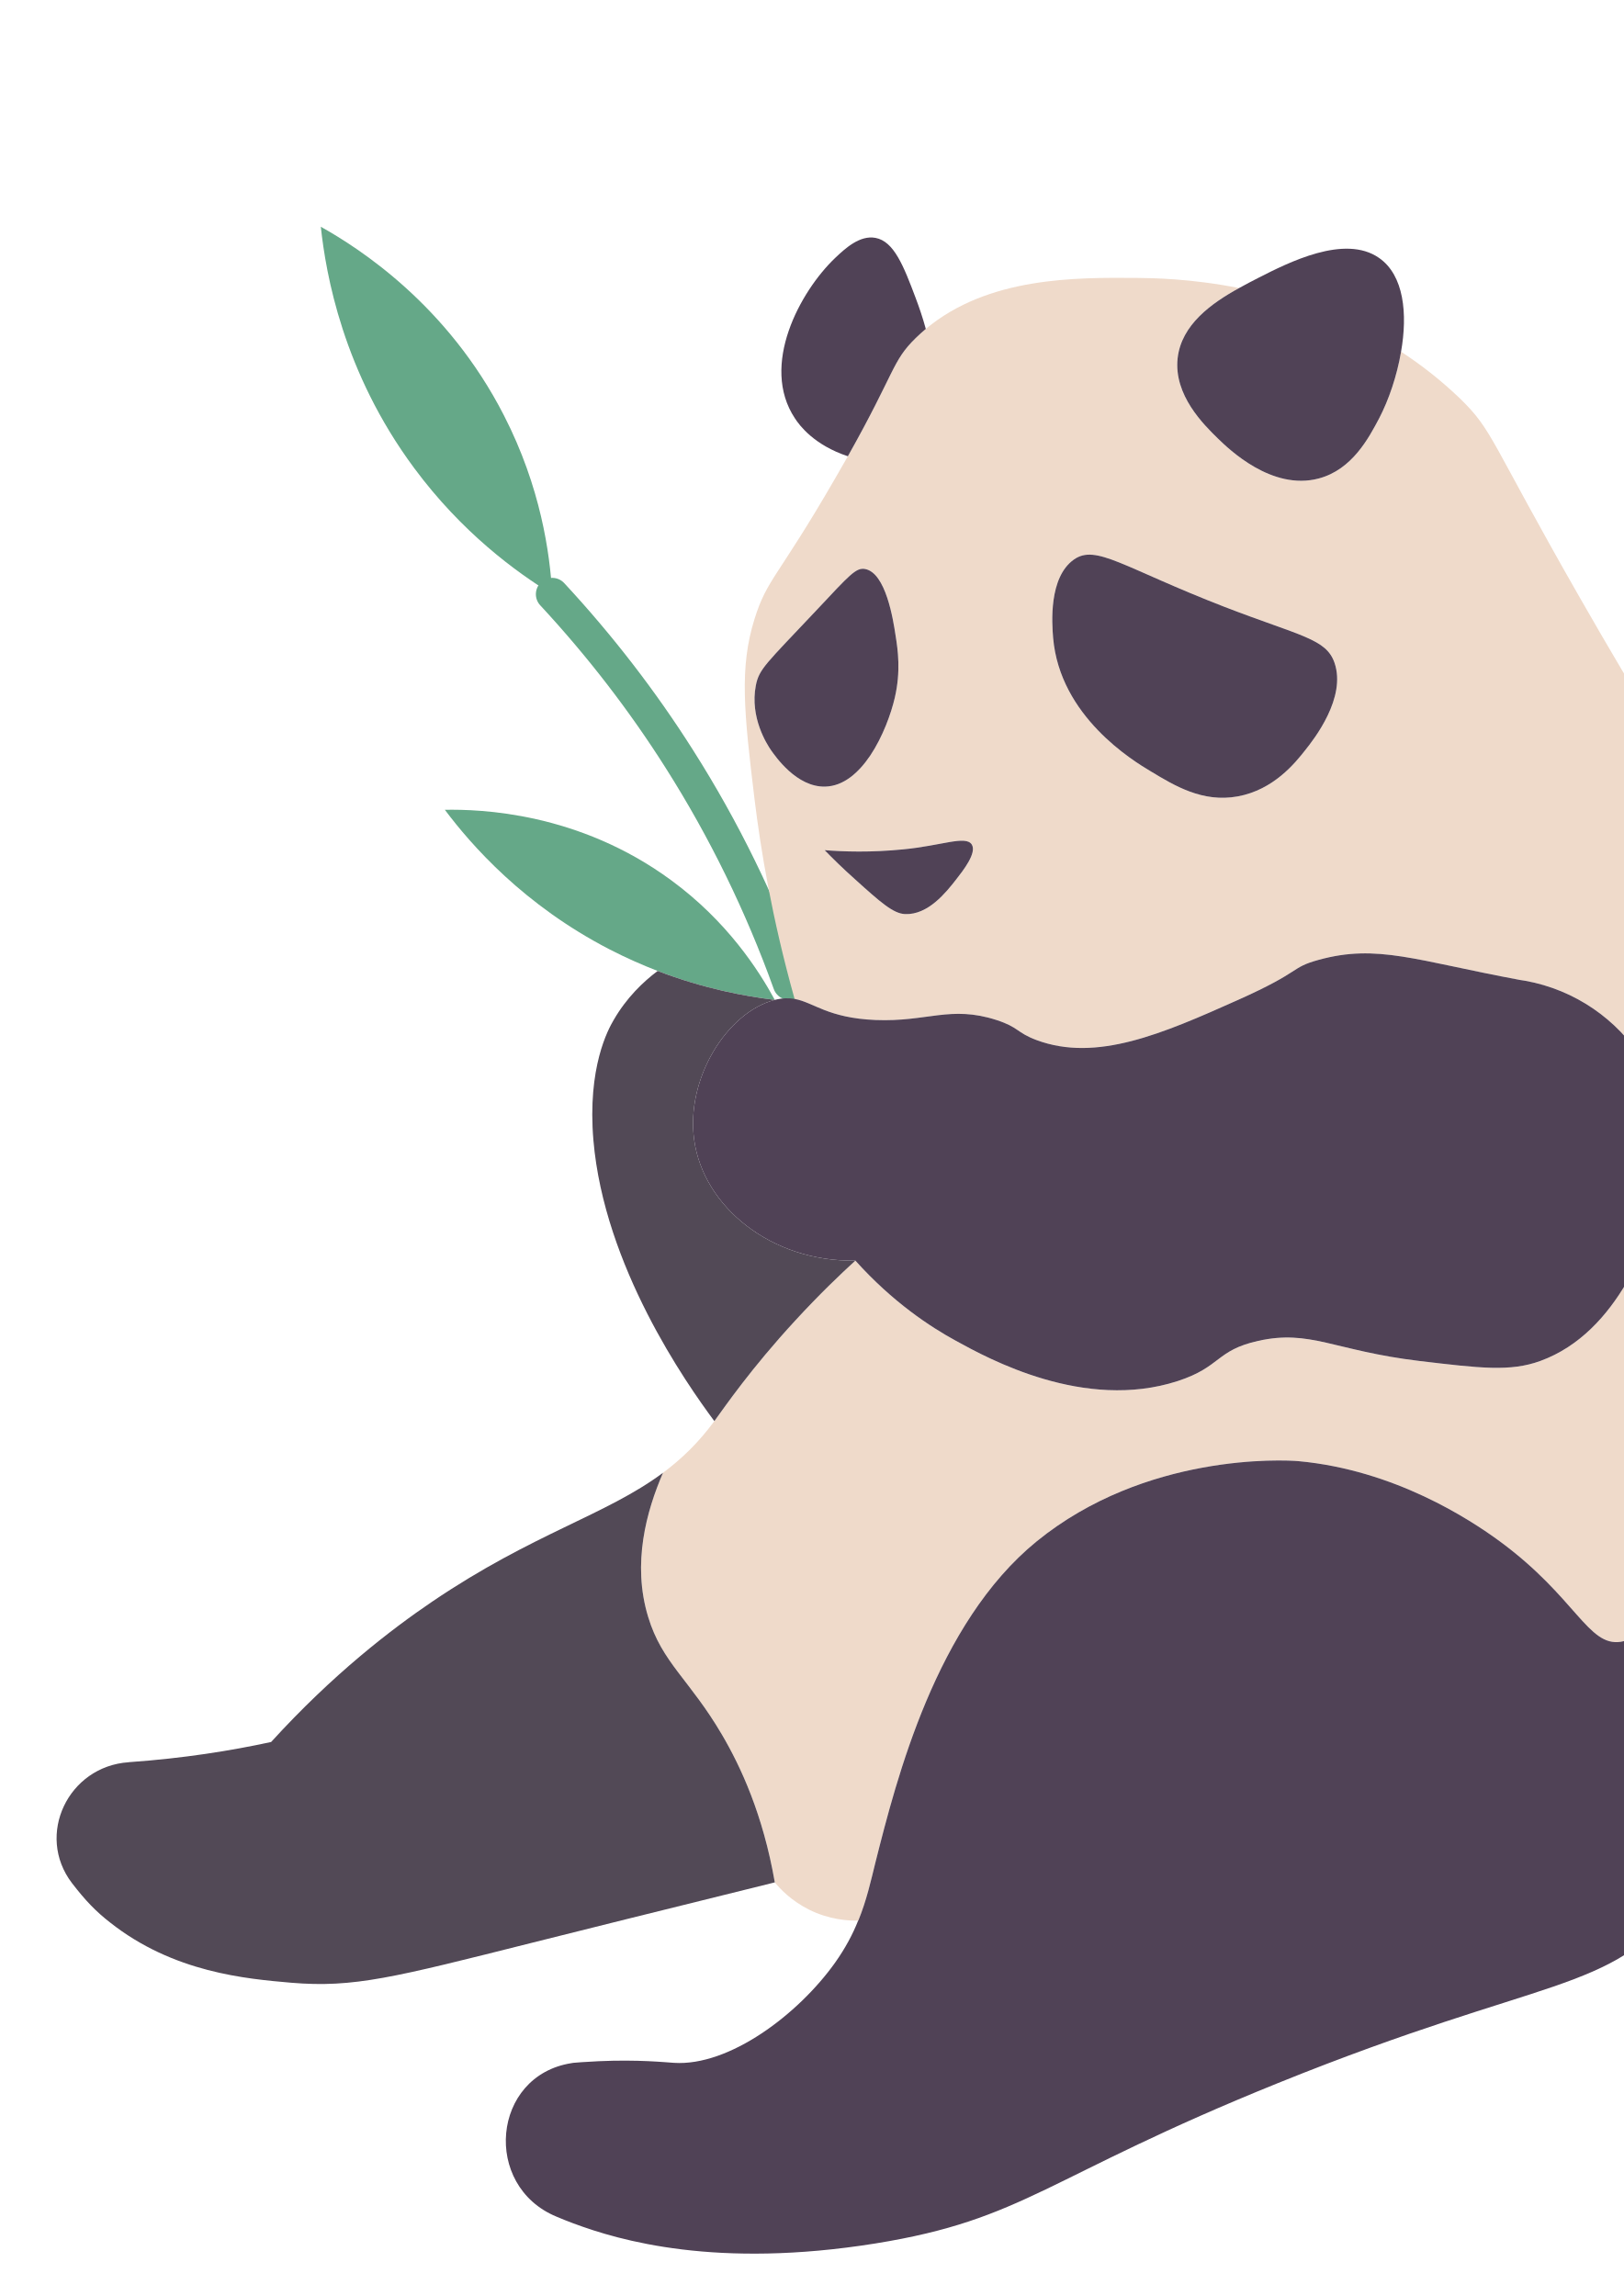
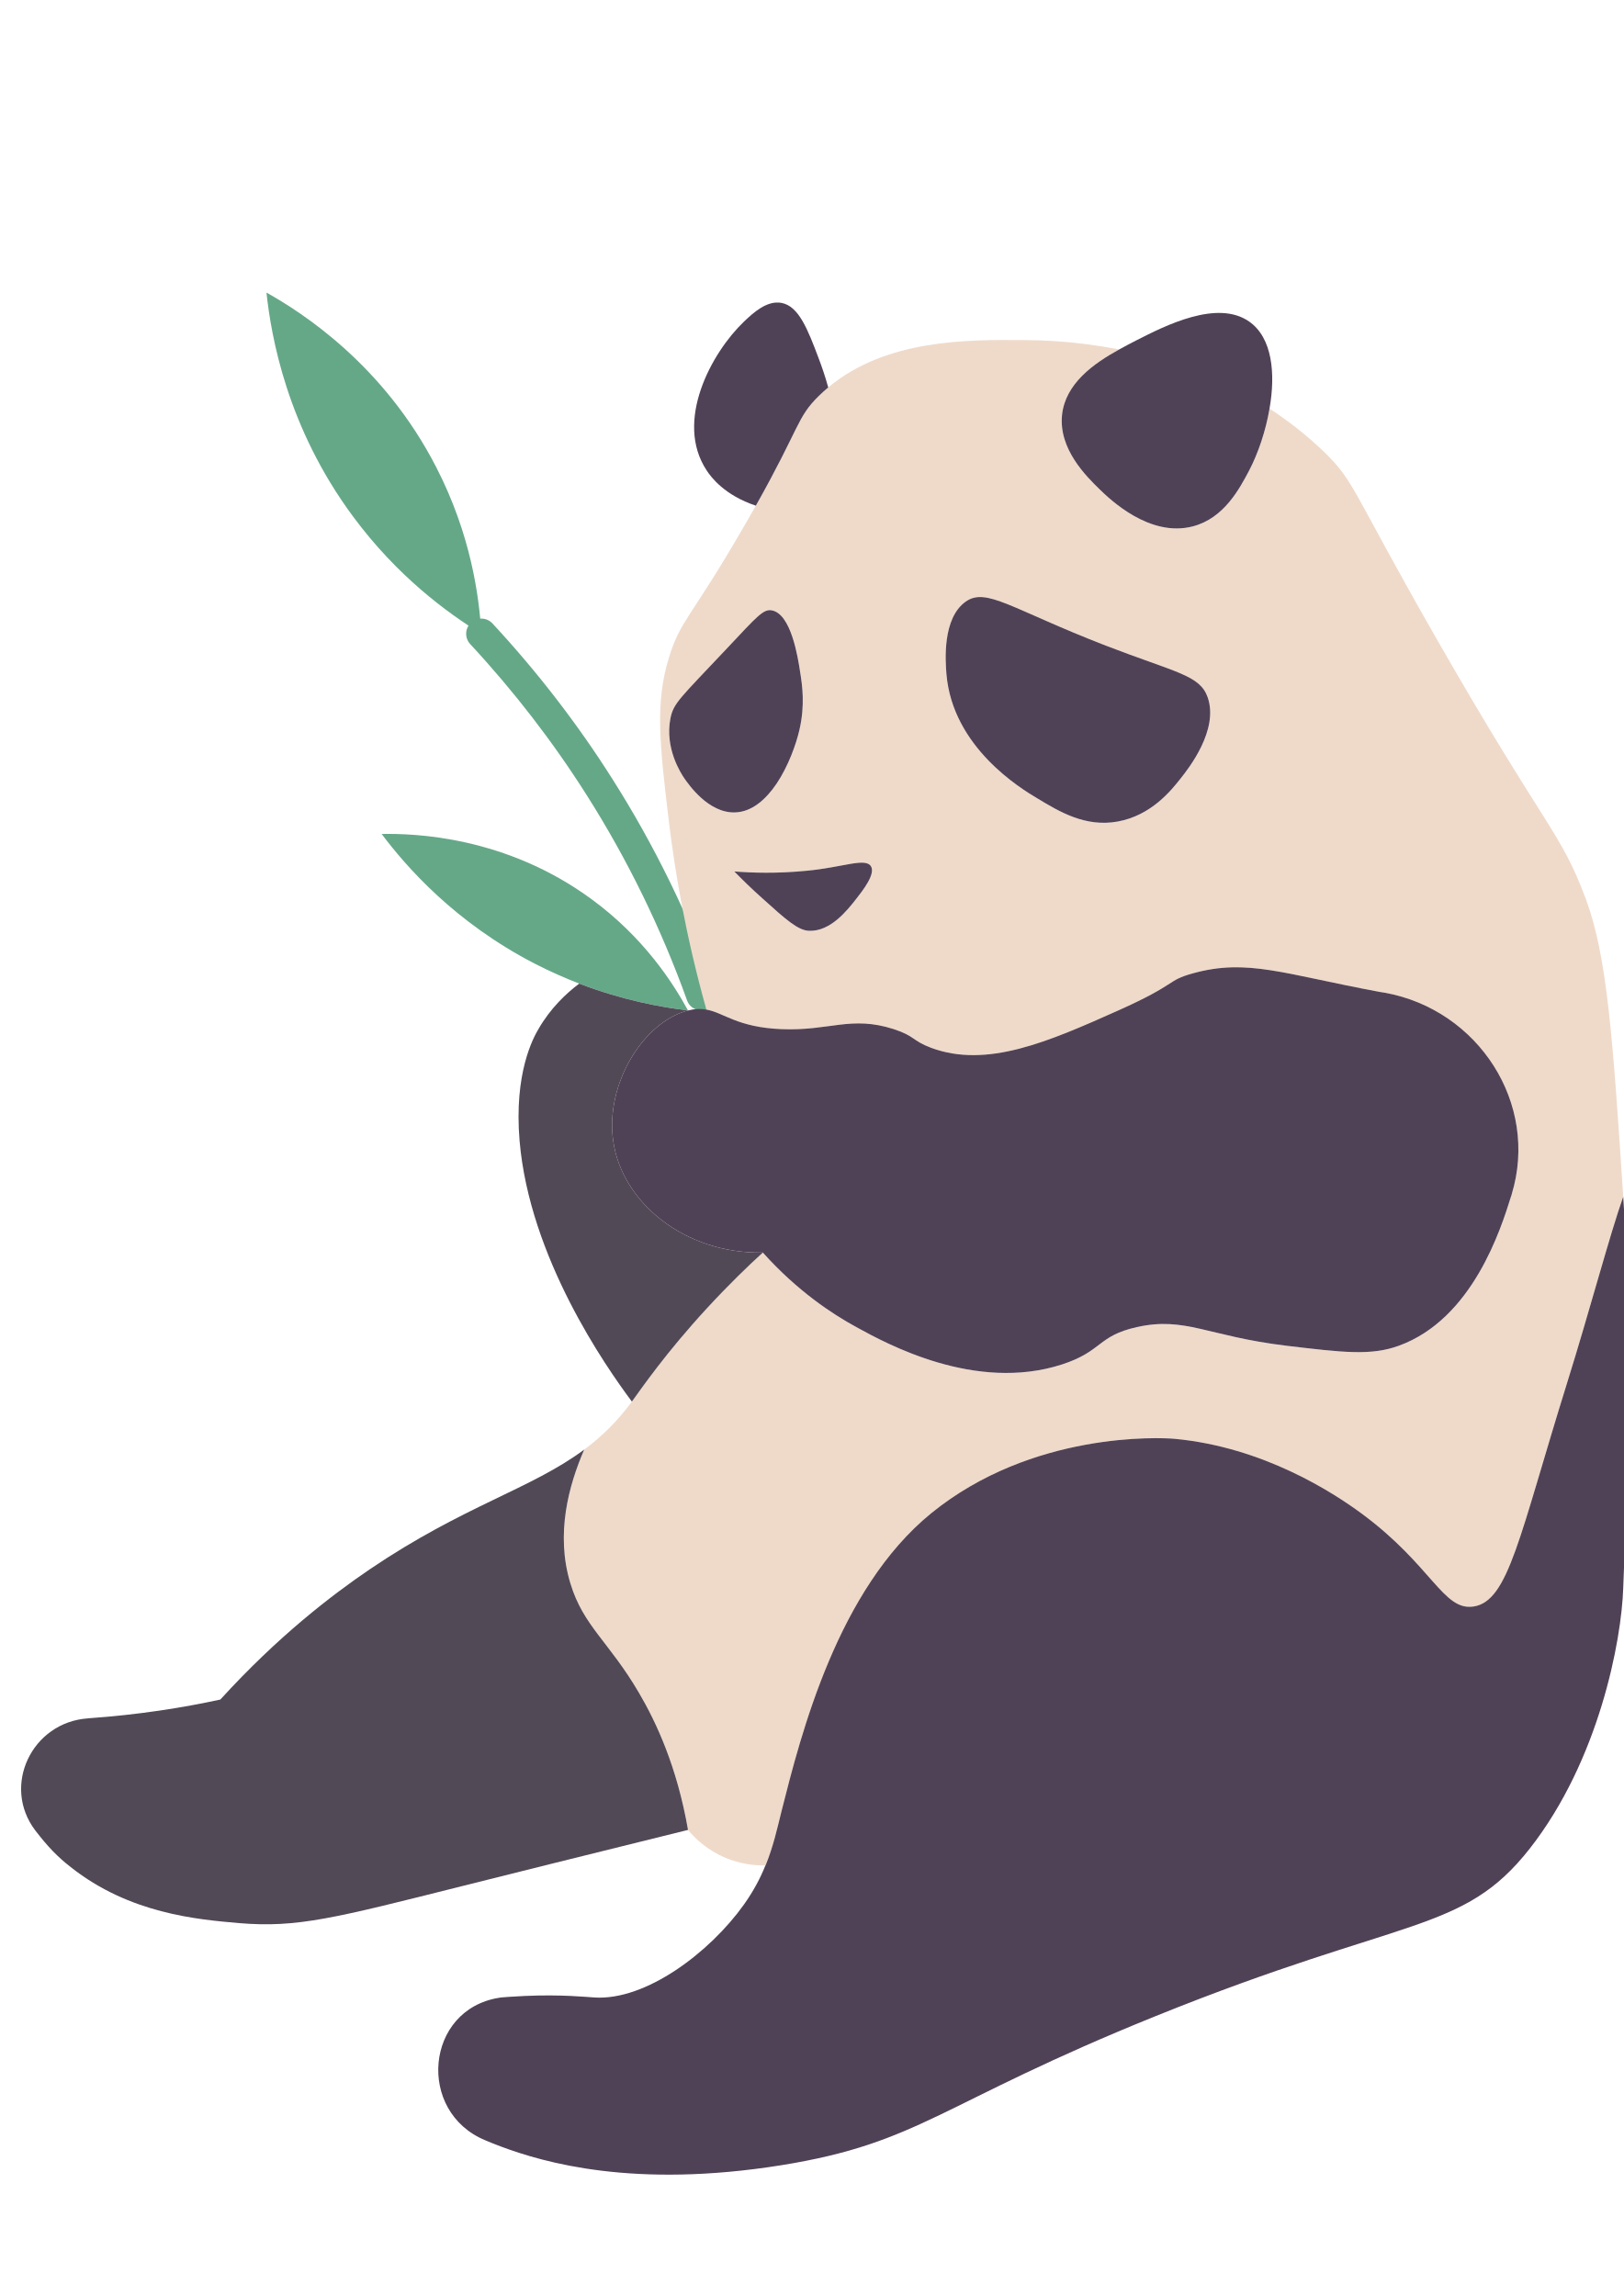
- <svg xmlns="http://www.w3.org/2000/svg" width="1587" zoomAndPan="magnify" viewBox="0 0 1050 1550" height="2245" preserveAspectRatio="xMidYMid meet" version="1.0">
+ <svg xmlns="http://www.w3.org/2000/svg" width="1587" zoomAndPan="magnify" viewBox="0 0 1180 1550" height="2245" preserveAspectRatio="xMidYMid meet" version="1.0">
  <defs>
    <clipPath id="be74f1a027">
      <path d="M 193 153.086 L 350 153.086 L 350 402 L 193 402 Z M 193 153.086 " clip-rule="nonzero" />
    </clipPath>
  </defs>
  <path id="leafstem" fill="#65a888" d="M 445.137 506.699 C 419.934 466.852 390.613 428.805 357.977 393.641 C 353.828 389.172 346.844 388.918 342.379 393.066 C 337.922 397.203 337.656 404.188 341.805 408.656 C 373.527 442.832 402.02 479.785 426.508 518.504 C 456.059 565.082 480.57 615.223 499.43 667.68 C 501.473 673.352 507.617 676.363 513.316 674.41 C 519.141 672.414 522.273 666.004 520.191 660.211 C 500.777 606.219 475.551 554.621 445.137 506.699 Z M 445.137 506.699 " fill-opacity="1" fill-rule="nonzero" />
  <path id="panda-body" fill="#efdaca" d="M 486.449 539.625 C 479.387 481.031 476.078 450.906 486.449 417.805 C 495.051 390.438 501.668 390.77 540.828 323.02 C 543.918 317.613 546.785 312.645 549.434 308.012 C 581.75 250.523 579.105 244.012 595.211 228.23 C 597.414 226.023 599.73 224.039 602.047 222.051 C 644.184 186.852 703.09 187.293 744.785 187.625 C 754.492 187.734 780.523 187.957 813.504 194.465 C 794.863 204.727 774.566 219.184 772.027 241.805 C 769.27 266.742 789.68 286.715 799.164 295.984 C 806.555 303.156 835.566 331.406 867.223 323.02 C 889.836 317.059 901.086 295.543 908.035 282.41 C 914.543 269.941 920.059 253.723 922.816 237.5 L 922.926 237.5 C 936.496 246.328 949.73 256.699 962.418 268.84 C 985.25 291.02 982.051 296.094 1043.934 404.23 C 1124.125 544.371 1134.273 544.371 1152.695 593.805 C 1168.246 635.516 1172.328 694.328 1179.941 810.414 C 1170.453 836.895 1155.672 892.84 1139.125 945.805 C 1104.379 1057.254 1096.66 1104.371 1071.18 1108.344 C 1049.008 1111.766 1040.953 1078.441 989.551 1040.594 C 969.145 1025.586 918.293 992.371 853.656 986.414 C 843.727 985.531 750.297 980.785 676.836 1040.594 C 608.887 1095.984 582.305 1200.812 568.074 1257.199 C 564.984 1269.668 562.117 1282.801 556.492 1296.594 L 556.383 1296.594 C 549.762 1296.703 536.969 1296.039 523.07 1289.09 C 511.488 1283.242 504.098 1275.625 500.125 1270.773 C 492.184 1224.977 477.07 1192.535 464.496 1171.129 C 442.656 1133.832 424.016 1122.578 414.641 1091.57 C 403.609 1055.488 413.535 1019.957 424.676 994.246 C 437.141 984.977 448.613 973.945 459.312 959.379 C 466.48 949.559 483.91 924.066 513.691 891.738 C 530.129 873.859 544.578 860.066 554.508 851.02 C 579.656 879.047 605.027 895.707 622.453 905.199 C 644.516 917.336 709.043 952.758 772.027 932.344 C 801.48 922.742 797.73 911.598 826.41 905.199 C 861.598 897.363 877.48 911.82 935.172 918.77 C 976.094 923.625 996.5 926.164 1016.797 918.77 C 1070.516 899.238 1091.035 833.695 1098.312 810.414 C 1098.535 809.859 1098.754 809.309 1098.863 808.648 C 1118.941 742.77 1074.707 674.469 1006.648 662.109 C 1005.438 661.887 1004.332 661.777 1003.121 661.559 C 932.965 648.535 906.824 637.059 867.223 647.984 C 847.59 653.391 856.742 655.379 812.844 675.02 C 761.551 697.969 717.316 717.172 676.836 702.164 C 663.047 696.977 665.031 693.559 649.699 688.59 C 618.594 678.551 603.039 690.027 568.074 688.59 C 535.863 687.266 526.379 676.676 513.473 674.355 C 498.031 619.293 490.527 572.84 486.449 539.625 Z M 533.77 573.941 C 538.734 579.02 545.684 585.969 554.508 593.805 C 571.492 609.145 580.098 616.758 588.039 617.086 C 603.594 617.75 615.727 602.41 622.453 593.805 C 627.199 587.734 636.684 575.707 633.043 570.082 C 628.961 563.793 612.418 570.965 586.824 573.391 C 564.766 575.598 546.453 574.938 533.77 573.941 Z M 564.543 510.055 C 573.039 497.363 578.664 481.586 581.09 471.102 C 585.281 453.113 583.188 438.66 581.641 429.059 C 579.988 418.023 575.023 386.797 561.125 384.148 C 554.949 382.938 550.645 388.121 528.145 412.066 C 494.281 448.039 489.535 451.461 487.332 462.715 C 483.137 484.453 494.941 502.551 497.477 506.301 C 500.457 510.496 514.797 531.57 534.211 531.02 C 546.562 530.688 556.711 521.641 564.543 510.055 Z M 858.066 506.523 C 864.246 498.797 885.977 470.992 877.922 447.488 C 872.297 431.156 855.309 429.613 803.797 409.75 C 735.188 383.156 716.988 367.156 701.984 377.75 C 684.887 389.887 687.203 420.895 687.977 430.496 C 692.5 483.68 741.914 513.586 753.938 520.758 C 770.043 530.469 788.906 541.941 812.512 537.641 C 836.891 533.227 851.449 514.91 858.066 506.523 Z M 858.066 506.523 " fill-opacity="1" fill-rule="nonzero" />
  <path fill="#65a888" d="M 500.125 675.02 C 479.941 672.59 452.145 667.406 421.035 655.488 C 410.559 651.406 399.746 646.66 388.605 640.922 C 330.695 611.02 295.289 570.523 277.418 546.688 C 301.023 546.246 367.648 548.234 430.191 594.246 C 467.918 621.941 489.094 654.715 500.125 675.02 Z M 500.125 675.02 " fill-opacity="1" fill-rule="nonzero" />
  <g clip-path="url(#be74f1a027)">
    <path fill="#65a888" d="M 317.348 280.535 C 342.059 328.758 348.344 373.445 349.891 401.145 C 325.18 386.023 288.781 359.32 256.68 315.957 C 208.586 251.074 197.117 184.977 193.695 153.086 C 219.73 167.652 279.184 205.832 317.348 280.535 Z M 317.348 280.535 " fill-opacity="1" fill-rule="nonzero" />
  </g>
  <path fill="#524956" d="M 445.746 769.805 C 452.031 814.605 497.699 852.012 554.508 851.02 C 544.578 860.066 530.129 873.859 513.691 891.738 C 483.91 924.066 466.48 949.559 459.312 959.379 C 440.121 933.559 384.965 854.77 377.688 769.805 C 373.496 720.48 387.723 694.77 391.363 688.59 C 400.078 673.473 411.328 662.77 421.035 655.488 C 452.145 667.406 479.941 672.59 500.125 675.02 C 467.805 683.293 439.789 728.426 445.746 769.805 Z M 445.746 769.805 " fill-opacity="1" fill-rule="nonzero" />
  <path fill="#524956" d="M 464.496 1171.129 C 477.07 1192.539 492.184 1224.98 500.125 1270.773 C 421.477 1290.191 365 1304.316 336.875 1311.379 C 242.562 1335.102 215.977 1342.055 173.73 1338.523 C 143.398 1335.875 94.199 1331.684 51.402 1297.805 C 41.914 1290.414 34.855 1283.129 25.699 1271.215 C 0.992 1238.773 23.164 1192.426 63.977 1189.668 C 64.309 1189.559 64.641 1189.559 64.969 1189.559 C 100.82 1187.02 132.809 1181.945 160.164 1175.984 C 201.969 1130.082 241.129 1100.066 268.926 1081.199 C 337.203 1034.965 385.961 1023.047 424.676 994.246 C 413.535 1019.957 403.609 1055.488 414.641 1091.57 C 424.016 1122.578 442.656 1133.832 464.496 1171.129 Z M 464.496 1171.129 " fill-opacity="1" fill-rule="nonzero" />
  <path fill="#504256" d="M 1179.941 810.414 C 1188.984 949.777 1182.367 1019.738 1179.941 1094.77 C 1178.727 1133.062 1162.402 1220.012 1111.992 1284.344 C 1063.125 1346.578 1021.098 1333.008 839.977 1406.164 C 682.461 1469.836 669.223 1498.191 568.074 1514.523 C 460.746 1531.738 395.445 1512.648 364.117 1500.953 C 360.258 1499.516 356.398 1497.973 352.758 1496.426 C 302.566 1475.684 309.078 1401.309 362.797 1392.812 C 363.234 1392.703 363.676 1392.703 364.117 1392.594 C 365.113 1392.48 372.062 1391.93 381.328 1391.488 C 407.91 1390.277 426.551 1392.262 432.066 1392.594 C 469.461 1395.02 516.008 1359.82 540.828 1324.949 C 547.777 1315.129 552.742 1305.75 556.383 1296.594 L 556.492 1296.594 C 562.117 1282.801 564.984 1269.668 568.074 1257.199 C 582.305 1200.812 608.887 1095.984 676.836 1040.594 C 750.301 980.785 843.727 985.531 853.656 986.414 C 918.293 992.371 969.145 1025.586 989.551 1040.594 C 1040.953 1078.441 1049.008 1111.766 1071.18 1108.344 C 1096.66 1104.371 1104.379 1057.254 1139.125 945.805 C 1155.672 892.84 1170.453 836.895 1179.941 810.414 Z M 1179.941 810.414 " fill-opacity="1" fill-rule="nonzero" />
  <path fill="#504256" d="M 513.473 674.355 C 526.379 676.676 535.863 687.266 568.074 688.59 C 603.039 690.027 618.594 678.551 649.699 688.59 C 665.031 693.559 663.047 696.977 676.836 702.164 C 717.316 717.172 761.551 697.973 812.844 675.02 C 856.742 655.379 847.59 653.391 867.223 647.984 C 906.824 637.059 932.965 648.535 1003.121 661.559 C 1004.332 661.777 1005.438 661.887 1006.648 662.109 C 1074.707 674.469 1118.941 742.77 1098.863 808.648 C 1098.754 809.309 1098.535 809.859 1098.312 810.414 C 1091.031 833.695 1070.516 899.238 1016.797 918.77 C 996.5 926.164 976.094 923.625 935.172 918.77 C 877.48 911.82 861.598 897.363 826.41 905.199 C 797.73 911.598 801.48 922.742 772.027 932.344 C 709.043 952.758 644.516 917.336 622.453 905.199 C 605.027 895.707 579.656 879.047 554.508 851.02 C 497.699 852.012 452.031 814.605 445.746 769.805 C 439.789 728.426 467.805 683.293 500.125 675.02 C 505.309 673.695 509.5 673.695 513.473 674.355 Z M 513.473 674.355 " fill-opacity="1" fill-rule="nonzero" />
  <path fill="#504256" d="M 633.043 570.082 C 636.684 575.707 627.199 587.734 622.453 593.805 C 615.727 602.41 603.594 617.75 588.039 617.086 C 580.098 616.758 571.492 609.145 554.508 593.805 C 545.684 585.969 538.734 579.02 533.77 573.941 C 546.453 574.938 564.766 575.598 586.824 573.391 C 612.418 570.965 628.961 563.793 633.043 570.082 Z M 633.043 570.082 " fill-opacity="1" fill-rule="nonzero" />
  <path fill="#504256" d="M 581.641 429.059 C 583.188 438.66 585.281 453.113 581.09 471.102 C 578.664 481.586 573.039 497.363 564.543 510.055 C 556.711 521.641 546.562 530.688 534.211 531.02 C 514.797 531.57 500.457 510.496 497.477 506.301 C 494.941 502.551 483.137 484.453 487.332 462.715 C 489.535 451.461 494.281 448.039 528.145 412.066 C 550.645 388.121 554.949 382.938 561.125 384.148 C 575.023 386.797 579.988 418.027 581.641 429.059 Z M 581.641 429.059 " fill-opacity="1" fill-rule="nonzero" />
  <path fill="#504256" d="M 877.922 447.488 C 885.977 470.992 864.246 498.797 858.066 506.523 C 851.449 514.91 836.891 533.227 812.512 537.641 C 788.906 541.941 770.043 530.469 753.938 520.758 C 741.914 513.586 692.5 483.68 687.977 430.496 C 687.203 420.895 684.887 389.887 701.984 377.75 C 716.988 367.156 735.188 383.156 803.797 409.75 C 855.309 429.613 872.297 431.156 877.922 447.488 Z M 877.922 447.488 " fill-opacity="1" fill-rule="nonzero" />
  <path fill="#504256" d="M 602.047 222.051 C 599.73 224.039 597.414 226.023 595.211 228.23 C 579.105 244.012 581.75 250.523 549.434 308.012 C 526.82 300.508 516.891 287.375 513.691 282.41 C 489.977 246.66 517.223 196.672 540.828 174.164 C 547.559 167.762 557.484 158.605 568.074 160.59 C 580.539 162.906 587.047 179.461 595.211 201.199 C 597.414 207.047 599.844 213.996 602.047 222.051 Z M 602.047 222.051 " fill-opacity="1" fill-rule="nonzero" />
  <path fill="#504256" d="M 908.035 174.164 C 924.801 185.859 927.34 211.789 922.816 237.5 C 920.059 253.723 914.543 269.941 908.035 282.41 C 901.086 295.543 889.836 317.059 867.223 323.02 C 835.566 331.406 806.555 303.156 799.164 295.984 C 789.68 286.715 769.273 266.742 772.027 241.805 C 774.566 219.184 794.863 204.727 813.504 194.465 C 818.027 191.93 822.328 189.723 826.41 187.625 C 846.598 177.363 884.762 157.832 908.035 174.164 Z M 908.035 174.164 " fill-opacity="1" fill-rule="nonzero" />
</svg>
